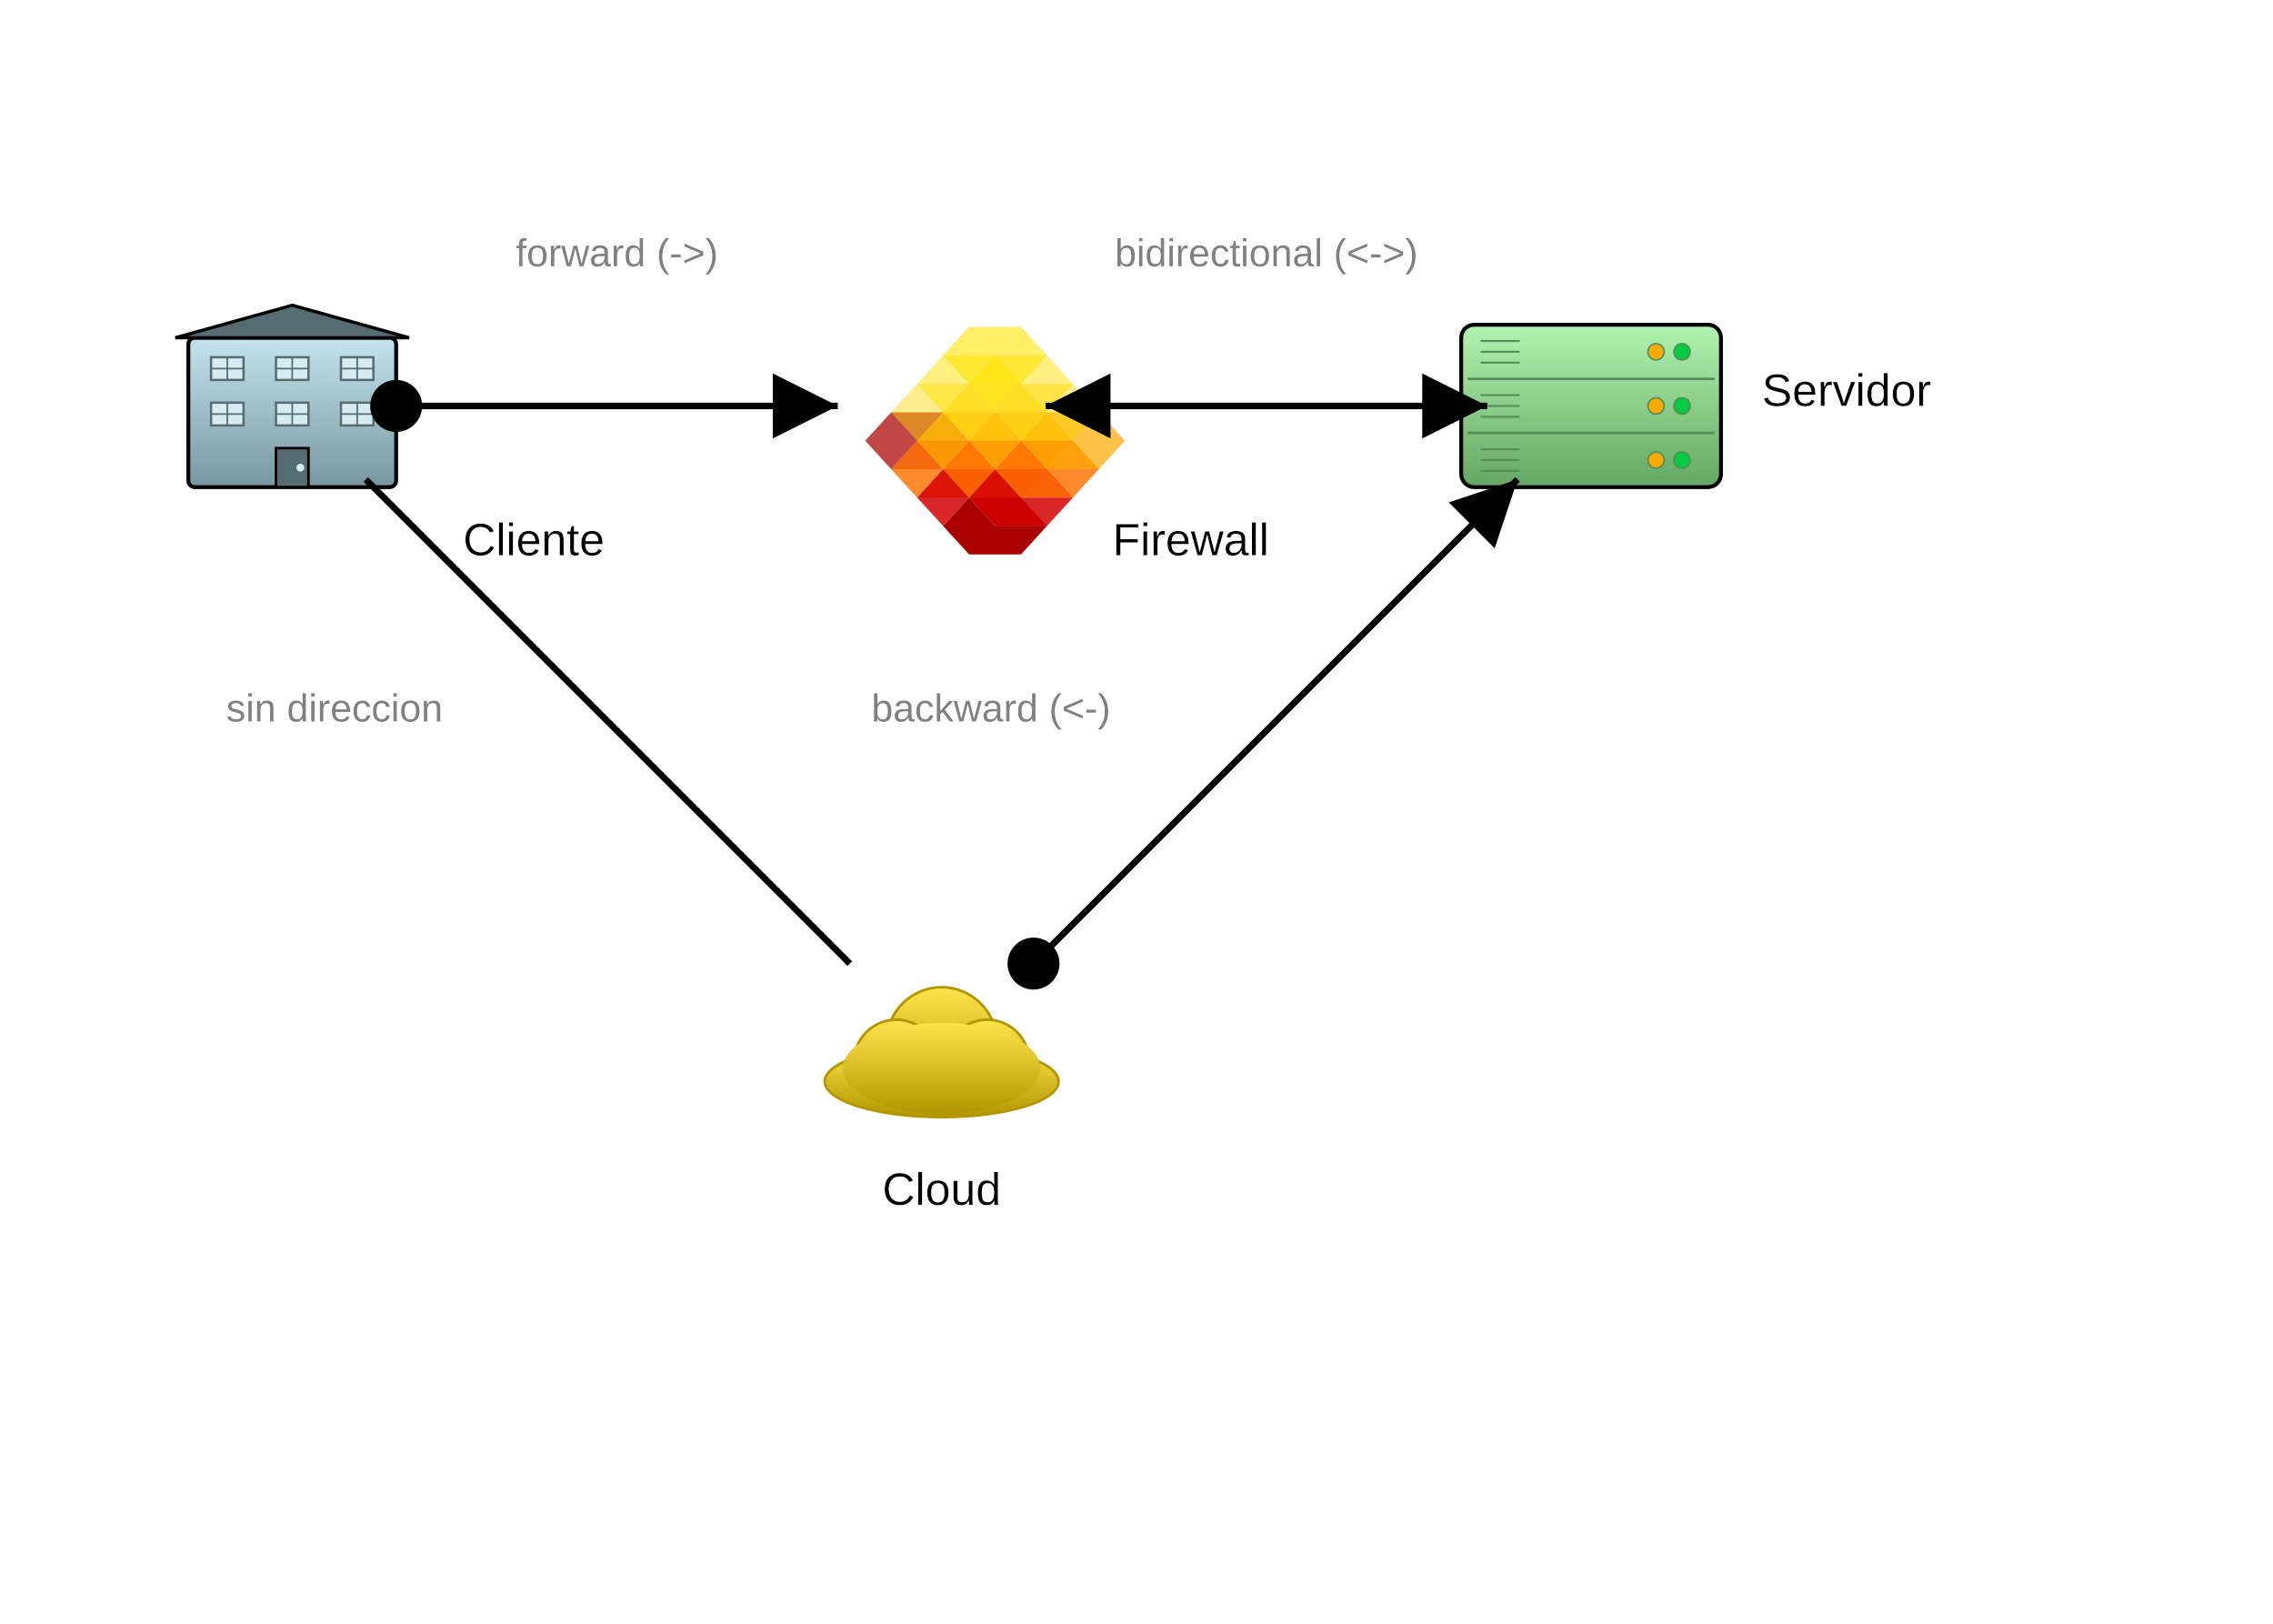
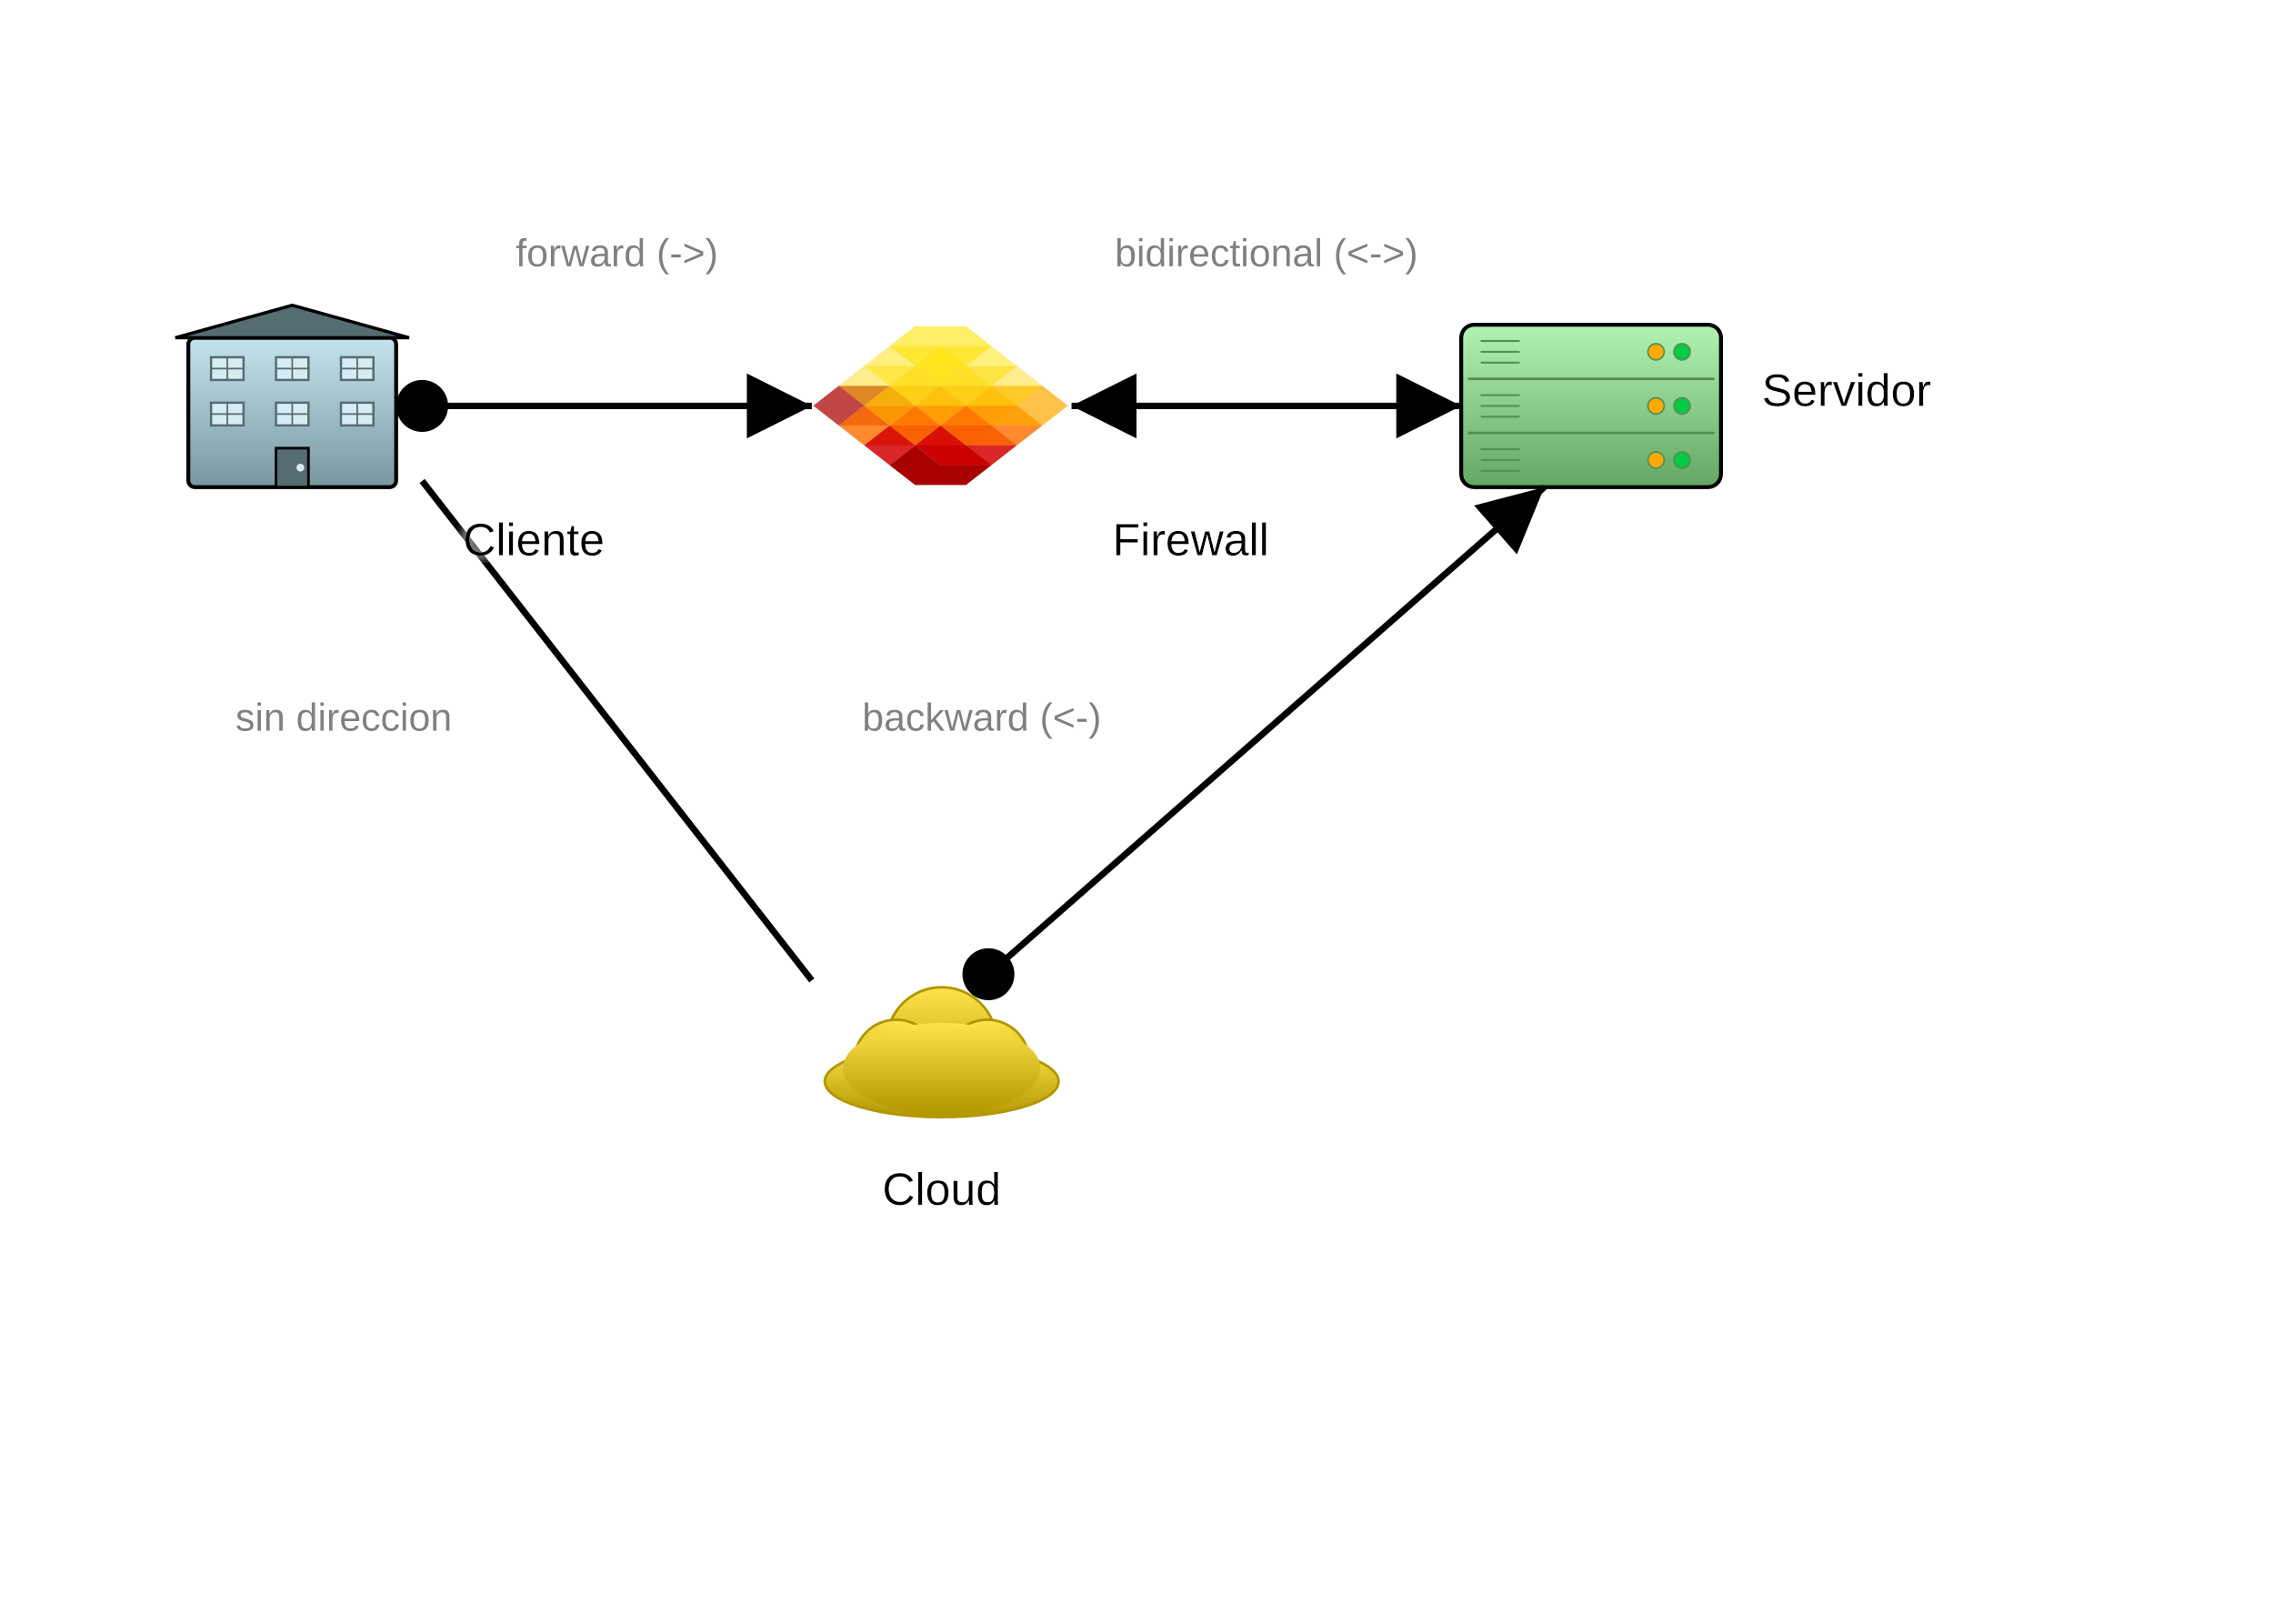
<svg xmlns="http://www.w3.org/2000/svg" baseProfile="full" height="500" version="1.1" viewBox="0,0,700,500" width="700">
  <defs>
    <filter height="140%" id="text-glow" width="140%" x="-20%" y="-20%">
      <feGaussianBlur in="SourceGraphic" result="blur" stdDeviation="2" />
      <feFlood flood-color="white" flood-opacity="1" result="color" />
      <feComposite in="color" in2="blur" operator="in" result="shadow" />
      <feMerge>
        <feMergeNode in="shadow" />
        <feMergeNode in="shadow" />
        <feMergeNode in="SourceGraphic" />
      </feMerge>
    </filter>
    <marker id="arrow-end" markerHeight="10" markerWidth="10" orient="auto" refX="10" refY="5">
      <path d="M 0 0 L 10 5 L 0 10 z" fill="black" />
    </marker>
    <marker id="arrow-start" markerHeight="10" markerWidth="10" orient="auto" refX="0" refY="5">
      <path d="M 10 0 L 0 5 L 10 10 z" fill="black" />
    </marker>
    <marker id="circle-start" markerHeight="10" markerWidth="10" orient="auto" refX="5" refY="5">
      <circle cx="5" cy="5" fill="black" r="4" />
    </marker>
    <marker id="circle-end" markerHeight="10" markerWidth="10" orient="auto" refX="5" refY="5">
      <circle cx="5" cy="5" fill="black" r="4" />
    </marker>
    <linearGradient id="gradient-cliente" x1="0%" x2="0%" y1="0%" y2="100%">
      <stop offset="0%" stop-color="#c5e3ed" />
      <stop offset="100%" stop-color="#7997a1" />
    </linearGradient>
    <linearGradient id="gradient-servidor" x1="0%" x2="0%" y1="0%" y2="100%">
      <stop offset="0%" stop-color="#b1f3b1" />
      <stop offset="100%" stop-color="#64a664" />
    </linearGradient>
    <linearGradient id="gradient-nube" x1="0%" x2="0%" y1="0%" y2="100%">
      <stop offset="0%" stop-color="#ffe34c" />
      <stop offset="100%" stop-color="#b29600" />
    </linearGradient>
  </defs>
  <g id="cliente">
    <rect fill="url(#gradient-cliente)" height="46" rx="2" ry="2" stroke="black" stroke-width="1.2" width="64" x="58" y="104" />
    <polygon fill="#566c73" points="54,104 90.0,94 126,104" stroke="black" stroke-width="1.0" />
    <rect fill="#d6ebf2" height="7" stroke="#566c73" stroke-width="0.7" width="10" x="65" y="110" />
    <line stroke="#566c73" stroke-width="0.5" x1="70.0" x2="70.0" y1="110" y2="117" />
    <line stroke="#566c73" stroke-width="0.5" x1="65" x2="75" y1="113.5" y2="113.5" />
    <rect fill="#d6ebf2" height="7" stroke="#566c73" stroke-width="0.7" width="10" x="85" y="110" />
    <line stroke="#566c73" stroke-width="0.5" x1="90.0" x2="90.0" y1="110" y2="117" />
    <line stroke="#566c73" stroke-width="0.5" x1="85" x2="95" y1="113.5" y2="113.5" />
    <rect fill="#d6ebf2" height="7" stroke="#566c73" stroke-width="0.7" width="10" x="105" y="110" />
    <line stroke="#566c73" stroke-width="0.5" x1="110.0" x2="110.0" y1="110" y2="117" />
    <line stroke="#566c73" stroke-width="0.5" x1="105" x2="115" y1="113.5" y2="113.5" />
    <rect fill="#d6ebf2" height="7" stroke="#566c73" stroke-width="0.7" width="10" x="65" y="124" />
    <line stroke="#566c73" stroke-width="0.5" x1="70.0" x2="70.0" y1="124" y2="131" />
    <line stroke="#566c73" stroke-width="0.5" x1="65" x2="75" y1="127.5" y2="127.5" />
    <rect fill="#d6ebf2" height="7" stroke="#566c73" stroke-width="0.7" width="10" x="85" y="124" />
    <line stroke="#566c73" stroke-width="0.5" x1="90.0" x2="90.0" y1="124" y2="131" />
    <line stroke="#566c73" stroke-width="0.5" x1="85" x2="95" y1="127.5" y2="127.5" />
    <rect fill="#d6ebf2" height="7" stroke="#566c73" stroke-width="0.7" width="10" x="105" y="124" />
    <line stroke="#566c73" stroke-width="0.5" x1="110.0" x2="110.0" y1="124" y2="131" />
    <line stroke="#566c73" stroke-width="0.5" x1="105" x2="115" y1="127.5" y2="127.5" />
    <rect fill="#566c73" height="12" stroke="black" stroke-width="0.8" width="10" x="85.0" y="138" />
    <circle cx="92.5" cy="144.0" fill="#d6ebf2" r="1.2" />
  </g>
  <g id="firewall">
-     <g transform="translate(250,100) scale(1.6,1.666667) translate(10,0)">
+     <g transform="translate(250,100) scale(1.568627,1.162791) translate(0,0)">
      <path d="m 211.514,221.098 -99.807,57.624 -99.807,-57.624 0,-115.248 99.807,-57.624 99.807,57.624 z" fill="#a90000" opacity="0.72" stroke="#cbcbcb" stroke-width="0.48" transform="matrix(0.0751447,0.02631765,-0.04338481,0.0455835,8.97,11.04)" />
      <path d="m 211.514,221.098 -99.807,57.624 -99.807,-57.624 0,-115.248 99.807,-57.624 99.807,57.624 z" fill="#ff7000" opacity="0.82" stroke="#cbcbcb" stroke-width="0.48" transform="matrix(0.0751447,0.02631765,-0.04338481,0.0455835,13.97,16.29)" />
      <path d="m 211.514,221.098 -99.807,57.624 -99.807,-57.624 0,-115.248 99.807,-57.624 99.807,57.624 z" fill="#ffa900" opacity="0.72" stroke="#cbcbcb" stroke-width="0.48" transform="matrix(0.0751447,0.02631765,-0.04338481,0.0455835,18.97,11.04)" />
      <path d="m 211.514,221.098 -99.807,57.624 -99.807,-57.624 0,-115.248 99.807,-57.624 99.807,57.624 z" fill="#d40000" opacity="0.85" stroke="#cbcbcb" stroke-width="0.48" transform="matrix(0.0751447,0.02631765,-0.04338481,0.0455835,18.97,21.54)" />
      <path d="m 211.514,221.098 -99.807,57.624 -99.807,-57.624 0,-115.248 99.807,-57.624 99.807,57.624 z" fill="#a90000" opacity="1.0" stroke="#cbcbcb" stroke-width="0.48" transform="matrix(0.0751447,0.02631765,-0.04338481,0.0455835,23.97,26.80)" />
      <path d="m 211.514,221.098 -99.807,57.624 -99.807,-57.624 0,-115.248 99.807,-57.624 99.807,57.624 z" fill="#ff7000" opacity="0.82" stroke="#cbcbcb" stroke-width="0.48" transform="matrix(0.0751447,0.02631765,-0.04338481,0.0455835,23.97,16.29)" />
      <path d="m 211.514,221.098 -99.807,57.624 -99.807,-57.624 0,-115.248 99.807,-57.624 99.807,57.624 z" fill="#ffa900" opacity="0.72" stroke="#cbcbcb" stroke-width="0.48" transform="matrix(0.0751447,0.02631765,-0.04338481,0.0455835,28.97,11.04)" />
      <path d="m 211.514,221.098 -99.807,57.624 -99.807,-57.624 0,-115.248 99.807,-57.624 99.807,57.624 z" fill="#d40000" opacity="0.85" stroke="#cbcbcb" stroke-width="0.48" transform="matrix(0.0751447,0.02631765,-0.04338481,0.0455835,28.97,21.54)" />
      <path d="m 211.514,221.098 -99.807,57.624 -99.807,-57.624 0,-115.248 99.807,-57.624 99.807,57.624 z" fill="#ff7000" opacity="0.82" stroke="#cbcbcb" stroke-width="0.48" transform="matrix(0.0751447,0.02631765,-0.04338481,0.0455835,33.97,16.29)" />
      <path d="m 211.514,221.098 -99.807,57.624 -99.807,-57.624 0,-115.248 99.807,-57.624 99.807,57.624 z" fill="#ffa900" opacity="0.72" stroke="#cbcbcb" stroke-width="0.48" transform="matrix(0.0751447,0.02631765,-0.04338481,0.0455835,38.97,11.04)" />
      <path d="m 211.514,221.098 -99.807,57.624 -99.807,-57.624 0,-115.248 99.807,-57.624 99.807,57.624 z" fill="#ffd400" opacity="0.45" stroke="#cbcbcb" stroke-width="0.48" transform="matrix(0.0751447,0.02631765,-0.04338481,0.0455835,13.97,5.78)" />
      <path d="m 211.514,221.098 -99.807,57.624 -99.807,-57.624 0,-115.248 99.807,-57.624 99.807,57.624 z" fill="#ffe200" opacity="0.5" stroke="#cbcbcb" stroke-width="0.48" transform="matrix(0.0751447,0.02631765,-0.04338481,0.0455835,18.97,0.53)" />
      <path d="m 211.514,221.098 -99.807,57.624 -99.807,-57.624 0,-115.248 99.807,-57.624 99.807,57.624 z" fill="#ffd400" opacity="0.45" stroke="#cbcbcb" stroke-width="0.48" transform="matrix(0.0751447,0.02631765,-0.04338481,0.0455835,23.97,5.78)" />
      <path d="m 211.514,221.098 -99.807,57.624 -99.807,-57.624 0,-115.248 99.807,-57.624 99.807,57.624 z" fill="#ffe200" opacity="0.6" stroke="#cbcbcb" stroke-width="0.48" transform="matrix(0.0751447,0.02631765,-0.04338481,0.0455835,23.97,-4.73)" />
      <path d="m 211.514,221.098 -99.807,57.624 -99.807,-57.624 0,-115.248 99.807,-57.624 99.807,57.624 z" fill="#ffe200" opacity="0.5" stroke="#cbcbcb" stroke-width="0.48" transform="matrix(0.0751447,0.02631765,-0.04338481,0.0455835,28.97,0.53)" />
      <path d="m 211.514,221.098 -99.807,57.624 -99.807,-57.624 0,-115.248 99.807,-57.624 99.807,57.624 z" fill="#ffd400" opacity="0.45" stroke="#cbcbcb" stroke-width="0.48" transform="matrix(0.0751447,0.02631765,-0.04338481,0.0455835,33.97,5.78)" />
    </g>
  </g>
  <g id="servidor">
    <rect fill="url(#gradient-servidor)" height="50" rx="4" ry="4" stroke="black" stroke-width="1.2" width="80" x="450" y="100" />
    <line stroke="#568e56" stroke-width="0.8" x1="452" x2="528" y1="116.667" y2="116.667" />
    <line stroke="#568e56" stroke-width="0.8" x1="452" x2="528" y1="133.333" y2="133.333" />
    <circle cx="518" cy="108.333" fill="#00cc44" r="2.5" stroke="#568e56" stroke-width="0.5" />
    <circle cx="510" cy="108.333" fill="#ffaa00" r="2.5" stroke="#568e56" stroke-width="0.5" />
    <circle cx="518" cy="125.0" fill="#00cc44" r="2.5" stroke="#568e56" stroke-width="0.5" />
    <circle cx="510" cy="125.0" fill="#ffaa00" r="2.5" stroke="#568e56" stroke-width="0.5" />
    <circle cx="518" cy="141.667" fill="#00cc44" r="2.5" stroke="#568e56" stroke-width="0.5" />
    <circle cx="510" cy="141.667" fill="#ffaa00" r="2.5" stroke="#568e56" stroke-width="0.5" />
    <line stroke="#568e56" stroke-width="0.6" x1="456" x2="468" y1="105.0" y2="105.0" />
    <line stroke="#568e56" stroke-width="0.6" x1="456" x2="468" y1="108.333" y2="108.333" />
    <line stroke="#568e56" stroke-width="0.6" x1="456" x2="468" y1="111.667" y2="111.667" />
    <line stroke="#568e56" stroke-width="0.6" x1="456" x2="468" y1="121.667" y2="121.667" />
    <line stroke="#568e56" stroke-width="0.6" x1="456" x2="468" y1="125.0" y2="125.0" />
    <line stroke="#568e56" stroke-width="0.6" x1="456" x2="468" y1="128.333" y2="128.333" />
    <line stroke="#568e56" stroke-width="0.6" x1="456" x2="468" y1="138.333" y2="138.333" />
    <line stroke="#568e56" stroke-width="0.6" x1="456" x2="468" y1="141.667" y2="141.667" />
    <line stroke="#568e56" stroke-width="0.6" x1="456" x2="468" y1="145.0" y2="145.0" />
  </g>
  <g id="nube">
    <ellipse cx="290.0" cy="333.0" fill="url(#gradient-nube)" rx="36.0" ry="11.0" stroke="#b29600" stroke-width="0.8" />
    <circle cx="290.0" cy="321.0" fill="url(#gradient-nube)" r="17.0" stroke="#b29600" stroke-width="0.8" />
    <circle cx="276.0" cy="327.0" fill="url(#gradient-nube)" r="13.0" stroke="#b29600" stroke-width="0.8" />
    <circle cx="304.0" cy="327.0" fill="url(#gradient-nube)" r="13.0" stroke="#b29600" stroke-width="0.8" />
    <ellipse cx="290.0" cy="329.0" fill="url(#gradient-nube)" rx="30.4" ry="14" stroke="none" />
  </g>
-   <line marker-end="url(#arrow-end)" marker-start="url(#circle-start)" stroke="black" stroke-width="2" x1="122.0" x2="258.0" y1="125.0" y2="125.0" />
-   <line marker-end="url(#arrow-end)" marker-start="url(#arrow-start)" stroke="black" stroke-width="2" x1="322.0" x2="458.0" y1="125.0" y2="125.0" />
-   <line marker-end="url(#circle-end)" marker-start="url(#arrow-start)" stroke="black" stroke-width="2" x1="467.373" x2="318.284" y1="147.627" y2="296.716" />
-   <line stroke="black" stroke-width="2" x1="112.627" x2="261.716" y1="147.627" y2="296.716" />
+   <line marker-end="url(#arrow-end)" marker-start="url(#circle-start)" stroke="black" stroke-width="2" x1="130.0" x2="250.0" y1="125.0" y2="125.0" />
+   <line marker-end="url(#arrow-end)" marker-start="url(#arrow-start)" stroke="black" stroke-width="2" x1="330.0" x2="450.0" y1="125.0" y2="125.0" />
+   <line marker-end="url(#circle-end)" marker-start="url(#arrow-start)" stroke="black" stroke-width="2" x1="475.6" x2="304.4" y1="150.0" y2="300.0" />
+   <line stroke="black" stroke-width="2" x1="130.0" x2="250.0" y1="148.1" y2="301.9" />
  <text fill="black" filter="url(#text-glow)" font-family="Arial, sans-serif" font-size="14px" text-anchor="start" x="142.6" y="171.0">Cliente</text>
  <text fill="black" filter="url(#text-glow)" font-family="Arial, sans-serif" font-size="14px" text-anchor="start" x="342.6" y="171.0">Firewall</text>
  <text fill="black" filter="url(#text-glow)" font-family="Arial, sans-serif" font-size="14px" text-anchor="start" x="542.6" y="125.0">Servidor</text>
  <text fill="black" filter="url(#text-glow)" font-family="Arial, sans-serif" font-size="14px" text-anchor="middle" x="290.0" y="371.0">Cloud</text>
  <text fill="gray" filter="url(#text-glow)" font-family="Arial, sans-serif" font-size="12px" text-anchor="middle" x="190.0" y="82.0">forward (-&gt;)</text>
  <text fill="gray" filter="url(#text-glow)" font-family="Arial, sans-serif" font-size="12px" text-anchor="middle" x="390.0" y="82.0">bidirectional (&lt;-&gt;)</text>
-   <text fill="gray" filter="url(#text-glow)" font-family="Arial, sans-serif" font-size="12px" text-anchor="end" x="342.028" y="222.172">backward (&lt;-)</text>
-   <text fill="gray" filter="url(#text-glow)" font-family="Arial, sans-serif" font-size="12px" text-anchor="end" x="136.372" y="222.172">sin direccion</text>
+   <text fill="gray" filter="url(#text-glow)" font-family="Arial, sans-serif" font-size="12px" text-anchor="end" x="339.2" y="225.0">backward (&lt;-)</text>
+   <text fill="gray" filter="url(#text-glow)" font-family="Arial, sans-serif" font-size="12px" text-anchor="end" x="139.2" y="225.0">sin direccion</text>
</svg>
